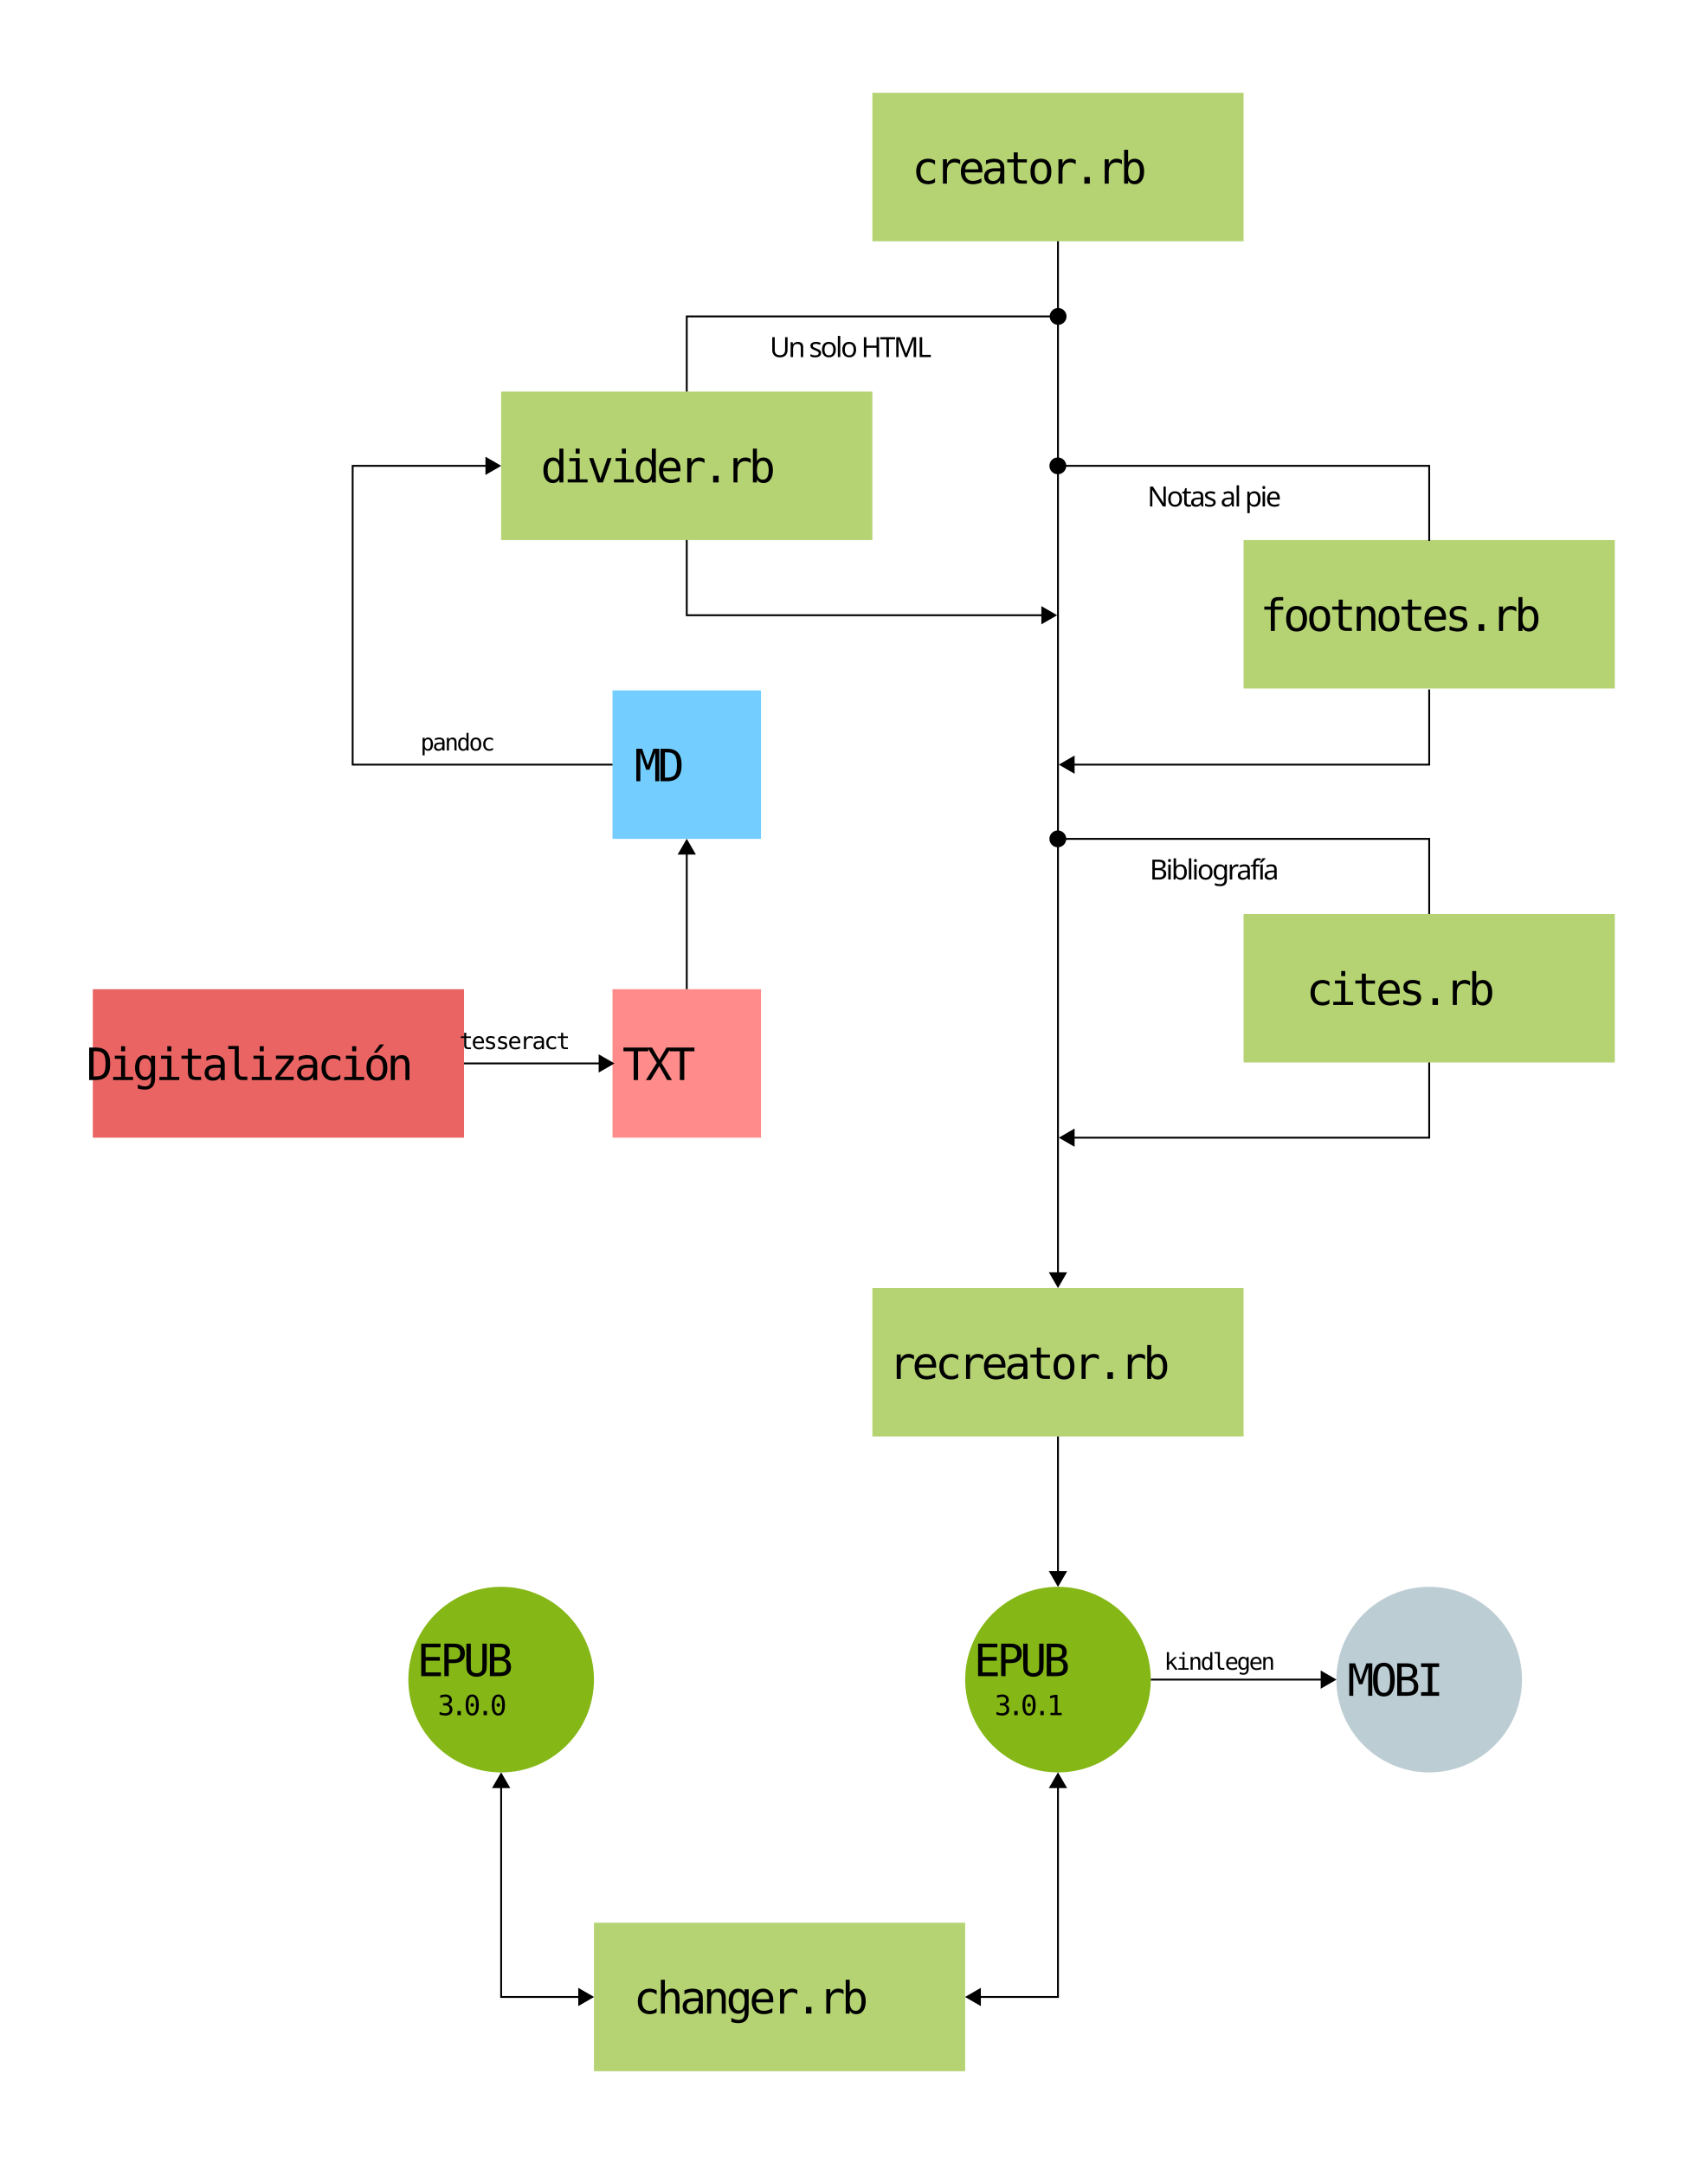
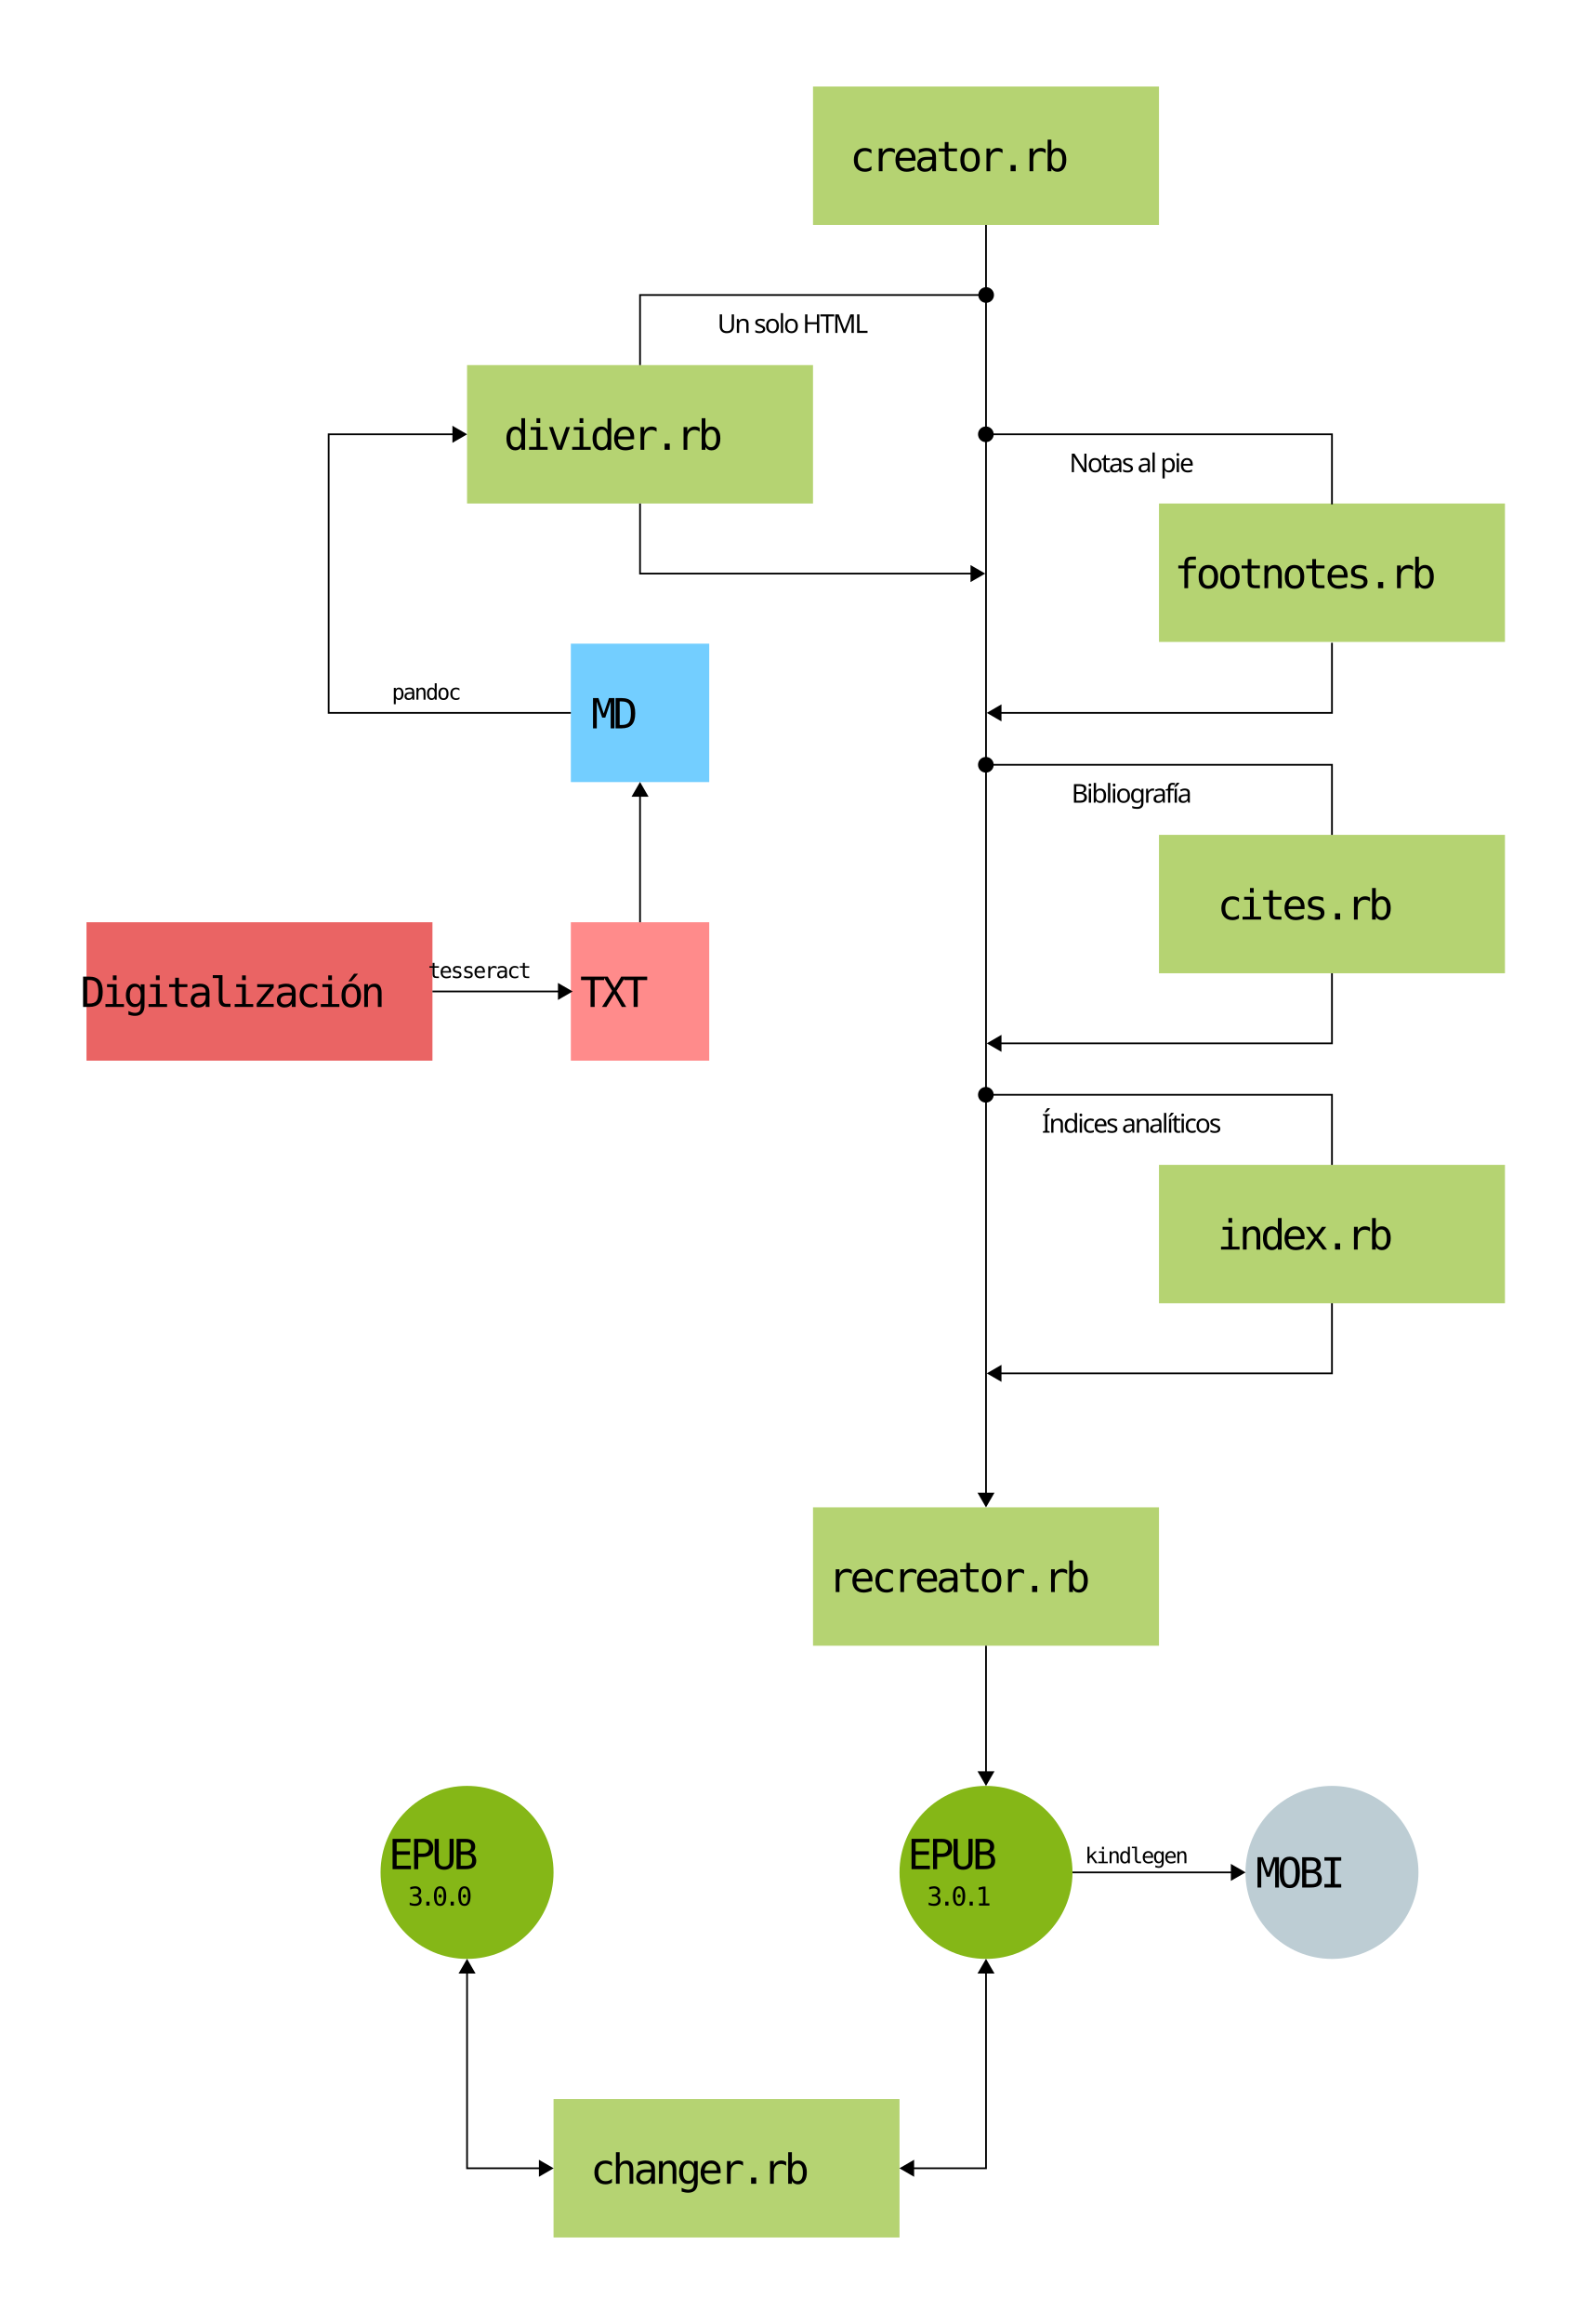
- <svg xmlns="http://www.w3.org/2000/svg" width="920" height="1166" viewBox="0 0 920 1166" id="svg2" version="1.1">
+ <svg xmlns="http://www.w3.org/2000/svg" width="920" height="1343.143" viewBox="0 0 920 1343.143" id="svg2" version="1.1">
  <defs id="defs4">
    <marker orient="auto" refY="0" refX="0" id="marker6843" style="overflow:visible">
      <path id="path6845" d="m -2.5,-1 c 0,2.76 -2.24,5 -5,5 -2.76,0 -5,-2.24 -5,-5 0,-2.76 2.24,-5 5,-5 2.76,0 5,2.24 5,5 z" style="fill:#000000;fill-opacity:1;fill-rule:evenodd;stroke:#000000;stroke-width:1pt;stroke-opacity:1" transform="matrix(0.8,0,0,0.8,5.92,0.8)" />
    </marker>
    <marker style="overflow:visible" id="marker6715" refX="0" refY="0" orient="auto">
      <path transform="matrix(0.8,0,0,0.8,5.92,0.8)" style="fill:#000000;fill-opacity:1;fill-rule:evenodd;stroke:#000000;stroke-width:1pt;stroke-opacity:1" d="m -2.5,-1 c 0,2.76 -2.24,5 -5,5 -2.76,0 -5,-2.24 -5,-5 0,-2.76 2.24,-5 5,-5 2.76,0 5,2.24 5,5 z" id="path6717" />
    </marker>
    <marker orient="auto" refY="0" refX="0" id="TriangleOutL" style="overflow:visible">
      <path id="path4360" d="m 5.77,0 -8.65,5 0,-10 8.65,5 z" style="fill:#000000;fill-opacity:1;fill-rule:evenodd;stroke:#000000;stroke-width:1pt;stroke-opacity:1" transform="scale(0.8,0.8)" />
    </marker>
    <marker orient="auto" refY="0" refX="0" id="marker6379" style="overflow:visible">
      <path id="path6381" d="m 5.77,0 -8.65,5 0,-10 8.65,5 z" style="fill:#000000;fill-opacity:1;fill-rule:evenodd;stroke:#000000;stroke-width:1pt;stroke-opacity:1" transform="scale(-0.8,-0.8)" />
    </marker>
    <marker style="overflow:visible" id="marker6249" refX="0" refY="0" orient="auto">
      <path transform="matrix(0.8,0,0,0.8,5.92,0.8)" style="fill:#000000;fill-opacity:1;fill-rule:evenodd;stroke:#000000;stroke-width:1pt;stroke-opacity:1" d="m -2.5,-1 c 0,2.76 -2.24,5 -5,5 -2.76,0 -5,-2.24 -5,-5 0,-2.76 2.24,-5 5,-5 2.76,0 5,2.24 5,5 z" id="path6251" />
    </marker>
    <marker orient="auto" refY="0" refX="0" id="DotL" style="overflow:visible">
      <path id="path4279" d="m -2.5,-1 c 0,2.76 -2.24,5 -5,5 -2.76,0 -5,-2.24 -5,-5 0,-2.76 2.24,-5 5,-5 2.76,0 5,2.24 5,5 z" style="fill:#000000;fill-opacity:1;fill-rule:evenodd;stroke:#000000;stroke-width:1pt;stroke-opacity:1" transform="matrix(0.8,0,0,0.8,5.92,0.8)" />
    </marker>
    <marker orient="auto" refY="0" refX="0" id="marker5681" style="overflow:visible">
      <path id="path5683" d="m 5.77,0 -8.65,5 0,-10 8.65,5 z" style="fill:#000000;fill-opacity:1;fill-rule:evenodd;stroke:#000000;stroke-width:1pt;stroke-opacity:1" transform="scale(0.8,0.8)" />
    </marker>
    <marker orient="auto" refY="0" refX="0" id="marker5573" style="overflow:visible">
      <path id="path5575" d="m 5.77,0 -8.65,5 0,-10 8.65,5 z" style="fill:#000000;fill-opacity:1;fill-rule:evenodd;stroke:#000000;stroke-width:1pt;stroke-opacity:1" transform="scale(-0.8,-0.8)" />
    </marker>
    <marker orient="auto" refY="0" refX="0" id="marker5341" style="overflow:visible">
      <path id="path5343" d="m 5.77,0 -8.65,5 0,-10 8.65,5 z" style="fill:#000000;fill-opacity:1;fill-rule:evenodd;stroke:#000000;stroke-width:1pt;stroke-opacity:1" transform="scale(0.8,0.8)" />
    </marker>
    <marker orient="auto" refY="0" refX="0" id="TriangleInL" style="overflow:visible">
      <path id="path4351" d="m 5.77,0 -8.65,5 0,-10 8.65,5 z" style="fill:#000000;fill-opacity:1;fill-rule:evenodd;stroke:#000000;stroke-width:1pt;stroke-opacity:1" transform="scale(-0.8,-0.8)" />
    </marker>
    <marker orient="auto" refY="0" refX="0" id="marker5030" style="overflow:visible">
      <path id="path5032" d="m 5.77,0 -8.65,5 0,-10 8.65,5 z" style="fill:#000000;fill-opacity:1;fill-rule:evenodd;stroke:#000000;stroke-width:1pt;stroke-opacity:1" transform="scale(0.8,0.8)" />
    </marker>
    <marker orient="auto" refY="0" refX="0" id="marker4928" style="overflow:visible">
      <path id="path4930" d="m 5.77,0 -8.65,5 0,-10 8.65,5 z" style="fill:#000000;fill-opacity:1;fill-rule:evenodd;stroke:#000000;stroke-width:1pt;stroke-opacity:1" transform="scale(0.8,0.8)" />
    </marker>
    <marker style="overflow:visible" id="marker4874" refX="0" refY="0" orient="auto">
      <path transform="scale(0.8,0.8)" style="fill:#000000;fill-opacity:1;fill-rule:evenodd;stroke:#000000;stroke-width:1pt;stroke-opacity:1" d="m 5.77,0 -8.65,5 0,-10 8.65,5 z" id="path4876" />
    </marker>
    <marker orient="auto" refY="0" refX="0" id="marker4742" style="overflow:visible">
      <path id="path4744" d="m 5.77,0 -8.65,5 0,-10 8.65,5 z" style="fill:#000000;fill-opacity:1;fill-rule:evenodd;stroke:#000000;stroke-width:1pt;stroke-opacity:1" transform="scale(0.8,0.8)" />
    </marker>
    <marker style="overflow:visible" id="marker4670" refX="0" refY="0" orient="auto">
      <path transform="scale(0.8,0.8)" style="fill:#000000;fill-opacity:1;fill-rule:evenodd;stroke:#000000;stroke-width:1pt;stroke-opacity:1" d="m 5.77,0 -8.65,5 0,-10 8.65,5 z" id="path4672" />
    </marker>
  </defs>
-   <g id="layer1" transform="translate(0,113.6378)">
-     <g id="g4142" transform="matrix(0.8,0,0,0.8,373.4286,-356.3847)">
+   <g id="layer1" transform="translate(0,290.7808)">
+     <g id="g4142" transform="matrix(0.8,0,0,0.8,373.4286,-533.5277)">
      <path style="opacity:1;fill:#85b717;fill-opacity:0.608;stroke:none;stroke-width:5;stroke-linejoin:bevel;stroke-miterlimit:4;stroke-dasharray:none" d="m 120.714,365.934 250,0 0,100 -250,0 z" id="rect4136" />
      <text id="text4138" y="427.118" x="245.165" style="font-style:normal;font-weight:normal;font-size:22.5px;line-height:125%;font-family:sans-serif;letter-spacing:-1px;word-spacing:0px;fill:#000000;fill-opacity:1;stroke:none;stroke-width:1px;stroke-linecap:butt;stroke-linejoin:miter;stroke-opacity:1" xml:space="preserve">
        <tspan style="font-style:normal;font-variant:normal;font-weight:normal;font-stretch:normal;font-size:30px;font-family:monospace;-inkscape-font-specification:monospace;text-align:center;letter-spacing:-2.5px;word-spacing:0px;text-anchor:middle" y="427.118" x="243.915" id="tspan4140">creator.rb</tspan>
      </text>
    </g>
-     <g id="g4147" transform="matrix(0.8,0,0,0.8,373.4286,287.6153)">
+     <g id="g4147" transform="matrix(0.8,0,0,0.8,373.4286,287.6151)">
      <path style="opacity:1;fill:#85b717;fill-opacity:0.608;stroke:none;stroke-width:5;stroke-linejoin:bevel;stroke-miterlimit:4;stroke-dasharray:none" d="m 120.714,365.934 250,0 0,100 -250,0 z" id="rect4149" />
      <text xml:space="preserve" style="font-style:normal;font-weight:normal;font-size:22.5px;line-height:125%;font-family:sans-serif;letter-spacing:-1px;word-spacing:0px;fill:#000000;fill-opacity:1;stroke:none;stroke-width:1px;stroke-linecap:butt;stroke-linejoin:miter;stroke-opacity:1" x="245.165" y="427.118" id="text4151">
        <tspan id="tspan4153" x="243.915" y="427.118" style="font-style:normal;font-variant:normal;font-weight:normal;font-stretch:normal;font-size:30px;font-family:monospace;-inkscape-font-specification:monospace;text-align:center;letter-spacing:-2.5px;word-spacing:0px;text-anchor:middle">recreator.rb</tspan>
      </text>
    </g>
-     <g transform="matrix(0.8,0,0,0.8,223.4286,629.6153)" id="g4155">
+     <g transform="matrix(0.8,0,0,0.8,223.4286,629.6151)" id="g4155">
      <path style="opacity:1;fill:#85b717;fill-opacity:0.608;stroke:none;stroke-width:5;stroke-linejoin:bevel;stroke-miterlimit:4;stroke-dasharray:none" d="m 120.714,365.934 250,0 0,100 -250,0 z" id="rect4157" />
      <text id="text4159" y="427.118" x="245.165" style="font-style:normal;font-weight:normal;font-size:22.5px;line-height:125%;font-family:sans-serif;letter-spacing:-1px;word-spacing:0px;fill:#000000;fill-opacity:1;stroke:none;stroke-width:1px;stroke-linecap:butt;stroke-linejoin:miter;stroke-opacity:1" xml:space="preserve">
        <tspan style="font-style:normal;font-variant:normal;font-weight:normal;font-stretch:normal;font-size:30px;font-family:monospace;-inkscape-font-specification:monospace;text-align:center;letter-spacing:-2.5px;word-spacing:0px;text-anchor:middle" y="427.118" x="243.915" id="tspan4161">changer.rb</tspan>
      </text>
    </g>
-     <g transform="matrix(0.8,0,0,0.8,573.4286,-115.3847)" id="g4163">
+     <g transform="matrix(0.8,0,0,0.8,573.4286,-292.5277)" id="g4163">
      <path style="opacity:1;fill:#85b717;fill-opacity:0.608;stroke:none;stroke-width:5;stroke-linejoin:bevel;stroke-miterlimit:4;stroke-dasharray:none" d="m 120.714,365.934 250,0 0,100 -250,0 z" id="rect4165" />
      <text id="text4167" y="427.118" x="245.165" style="font-style:normal;font-weight:normal;font-size:22.5px;line-height:125%;font-family:sans-serif;letter-spacing:-1px;word-spacing:0px;fill:#000000;fill-opacity:1;stroke:none;stroke-width:1px;stroke-linecap:butt;stroke-linejoin:miter;stroke-opacity:1" xml:space="preserve">
        <tspan style="font-style:normal;font-variant:normal;font-weight:normal;font-stretch:normal;font-size:30px;font-family:monospace;-inkscape-font-specification:monospace;text-align:center;letter-spacing:-2.5px;word-spacing:0px;text-anchor:middle" y="427.118" x="243.915" id="tspan4169">footnotes.rb</tspan>
      </text>
    </g>
-     <g id="g4171" transform="matrix(0.8,0,0,0.8,573.4286,86.1153)">
-       <path style="opacity:1;fill:#85b717;fill-opacity:0.608;stroke:none;stroke-width:5;stroke-linejoin:bevel;stroke-miterlimit:4;stroke-dasharray:none" d="m 120.714,365.934 250,0 0,100 -250,0 z" id="rect4173" />
-       <text xml:space="preserve" style="font-style:normal;font-weight:normal;font-size:22.5px;line-height:125%;font-family:sans-serif;letter-spacing:-1px;word-spacing:0px;fill:#000000;fill-opacity:1;stroke:none;stroke-width:1px;stroke-linecap:butt;stroke-linejoin:miter;stroke-opacity:1" x="245.165" y="427.118" id="text4175">
-         <tspan id="tspan4177" x="243.915" y="427.118" style="font-style:normal;font-variant:normal;font-weight:normal;font-stretch:normal;font-size:30px;font-family:monospace;-inkscape-font-specification:monospace;text-align:center;letter-spacing:-2.5px;word-spacing:0px;text-anchor:middle">cites.rb</tspan>
-       </text>
-     </g>
-     <g id="g4179" transform="matrix(0.8,0,0,0.8,173.4286,-195.3847)">
+     <g id="g4179" transform="matrix(0.8,0,0,0.8,173.4286,-372.5277)">
      <path style="opacity:1;fill:#85b717;fill-opacity:0.608;stroke:none;stroke-width:5;stroke-linejoin:bevel;stroke-miterlimit:4;stroke-dasharray:none" d="m 120.714,365.934 250,0 0,100 -250,0 z" id="rect4181" />
      <text xml:space="preserve" style="font-style:normal;font-weight:normal;font-size:22.5px;line-height:125%;font-family:sans-serif;letter-spacing:-1px;word-spacing:0px;fill:#000000;fill-opacity:1;stroke:none;stroke-width:1px;stroke-linecap:butt;stroke-linejoin:miter;stroke-opacity:1" x="245.165" y="427.118" id="text4183">
        <tspan id="tspan4185" x="243.915" y="427.118" style="font-style:normal;font-variant:normal;font-weight:normal;font-stretch:normal;font-size:30px;font-family:monospace;-inkscape-font-specification:monospace;text-align:center;letter-spacing:-2.5px;word-spacing:0px;text-anchor:middle">divider.rb</tspan>
      </text>
    </g>
-     <path style="fill:none;fill-rule:evenodd;stroke:#000000;stroke-width:1px;stroke-linecap:butt;stroke-linejoin:miter;stroke-opacity:1;marker-end:url(#TriangleOutL)" d="m 570,16.362 0,558.385" id="path4206" />
-     <g id="g4608" transform="translate(187.5,-132)">
+     <path style="fill:none;fill-rule:evenodd;stroke:#000000;stroke-width:1px;stroke-linecap:butt;stroke-linejoin:miter;stroke-opacity:1;marker-end:url(#TriangleOutL)" d="m 570,-160.781 0,735.52" id="path4206" />
+     <g id="g4608" transform="translate(187.5,-132.0002)">
      <path id="path4560" d="m 432.5,923.362 a 50,50 0 0 1 -50,50 50,50 0 0 1 -50,-50 50,50 0 0 1 50,-50 50,50 0 0 1 50,50 z" style="opacity:1;fill:#85b717;fill-opacity:1;stroke:none;stroke-width:5;stroke-linecap:butt;stroke-linejoin:bevel;stroke-miterlimit:4;stroke-dasharray:none" />
      <text xml:space="preserve" style="font-style:normal;font-weight:normal;font-size:18px;line-height:125%;font-family:sans-serif;letter-spacing:-0.8px;word-spacing:0px;fill:#000000;fill-opacity:1;stroke:none;stroke-width:1px;stroke-linecap:butt;stroke-linejoin:miter;stroke-opacity:1" x="381.902" y="921.489" id="text4567">
        <tspan id="tspan4569" x="380.902" y="921.489" style="font-style:normal;font-variant:normal;font-weight:normal;font-stretch:normal;font-size:24px;font-family:monospace;-inkscape-font-specification:monospace;text-align:center;letter-spacing:-2px;word-spacing:0px;text-anchor:middle">EPUB</tspan>
        <tspan id="tspan4574" x="380.902" y="942.519" style="font-style:normal;font-variant:normal;font-weight:normal;font-stretch:normal;font-size:15px;font-family:monospace;-inkscape-font-specification:monospace;text-align:center;letter-spacing:-2px;word-spacing:0px;text-anchor:middle">3.0.1</tspan>
      </text>
    </g>
-     <g id="g4602" transform="translate(173.2143,-249.1429)">
+     <g id="g4602" transform="translate(173.2143,-249.1431)">
      <path style="opacity:1;fill:#85b717;fill-opacity:1;stroke:none;stroke-width:5;stroke-linecap:butt;stroke-linejoin:bevel;stroke-miterlimit:4;stroke-dasharray:none" d="m 146.786,1040.505 a 50,50 0 0 1 -50,50 50,50 0 0 1 -50,-50 50,50 0 0 1 50,-50 50,50 0 0 1 50,50 z" id="path4576" />
      <text id="text4578" y="1038.632" x="96.188" style="font-style:normal;font-weight:normal;font-size:18px;line-height:125%;font-family:sans-serif;letter-spacing:-0.8px;word-spacing:0px;fill:#000000;fill-opacity:1;stroke:none;stroke-width:1px;stroke-linecap:butt;stroke-linejoin:miter;stroke-opacity:1" xml:space="preserve">
        <tspan style="font-style:normal;font-variant:normal;font-weight:normal;font-stretch:normal;font-size:24px;font-family:monospace;-inkscape-font-specification:monospace;text-align:center;letter-spacing:-2px;word-spacing:0px;text-anchor:middle" y="1038.632" x="95.188" id="tspan4580">EPUB</tspan>
        <tspan id="tspan4592" style="font-style:normal;font-variant:normal;font-weight:normal;font-stretch:normal;font-size:15px;font-family:monospace;-inkscape-font-specification:monospace;text-align:center;letter-spacing:-2px;word-spacing:0px;text-anchor:middle" y="1059.662" x="95.188">3.0.0</tspan>
      </text>
    </g>
-     <g transform="translate(387.5,-132)" id="g4614">
+     <g transform="translate(387.5,-132.0002)" id="g4614">
      <path style="opacity:1;fill:#bdcdd4;fill-opacity:1;stroke:none;stroke-width:5;stroke-linecap:butt;stroke-linejoin:bevel;stroke-miterlimit:4;stroke-dasharray:none" d="m 432.5,923.362 c 0,27.614 -22.386,50 -50,50 -27.614,0 -50,-22.386 -50,-50 0,-27.614 22.386,-50 50,-50 27.614,0 50,22.386 50,50 z" id="path4616" />
      <text id="text4618" y="932.099" x="383.18" style="font-style:normal;font-weight:normal;font-size:18px;line-height:125%;font-family:sans-serif;letter-spacing:-0.8px;word-spacing:0px;fill:#000000;fill-opacity:1;stroke:none;stroke-width:1px;stroke-linecap:butt;stroke-linejoin:miter;stroke-opacity:1" xml:space="preserve">
        <tspan style="font-style:normal;font-variant:normal;font-weight:normal;font-stretch:normal;font-size:24px;font-family:monospace;-inkscape-font-specification:monospace;text-align:center;letter-spacing:-2px;word-spacing:0px;text-anchor:middle" y="932.099" x="382.18" id="tspan4620">MOBI</tspan>
        <tspan style="font-style:normal;font-variant:normal;font-weight:normal;font-stretch:normal;font-size:15px;font-family:monospace;-inkscape-font-specification:monospace;text-align:center;letter-spacing:-2px;word-spacing:0px;text-anchor:middle" y="962.099" x="383.18" id="tspan4622" />
      </text>
    </g>
-     <g id="g4626" transform="matrix(0.8,0,0,0.8,174.1024,-34.3847)">
+     <g id="g4626" transform="matrix(0.8,0,0,0.8,174.1024,-211.5277)">
      <path id="path4628" d="m 194.872,365.934 100,0 0,100 -100,0 z" style="opacity:1;fill:#19aeff;fill-opacity:0.608;stroke:none;stroke-width:5;stroke-linejoin:bevel;stroke-miterlimit:4;stroke-dasharray:none" />
      <text xml:space="preserve" style="font-style:normal;font-weight:normal;font-size:22.5px;line-height:125%;font-family:sans-serif;letter-spacing:-1px;word-spacing:0px;fill:#000000;fill-opacity:1;stroke:none;stroke-width:1px;stroke-linecap:butt;stroke-linejoin:miter;stroke-opacity:1" x="245.165" y="427.118" id="text4630">
        <tspan id="tspan4632" x="243.915" y="427.118" style="font-style:normal;font-variant:normal;font-weight:normal;font-stretch:normal;font-size:30px;font-family:monospace;-inkscape-font-specification:monospace;text-align:center;letter-spacing:-2.5px;word-spacing:0px;text-anchor:middle">MD</tspan>
      </text>
    </g>
-     <g transform="matrix(0.8,0,0,0.8,173.8622,126.6153)" id="g4634">
+     <g transform="matrix(0.8,0,0,0.8,173.8622,-50.52774)" id="g4634">
      <path id="path4636" d="m 195.172,365.934 100,0 0,100 -100,0 z" style="opacity:1;fill:#ff4141;fill-opacity:0.608;stroke:none;stroke-width:5;stroke-linejoin:bevel;stroke-miterlimit:4;stroke-dasharray:none" />
      <text id="text4638" y="427.118" x="245.165" style="font-style:normal;font-weight:normal;font-size:22.5px;line-height:125%;font-family:sans-serif;letter-spacing:-1px;word-spacing:0px;fill:#000000;fill-opacity:1;stroke:none;stroke-width:1px;stroke-linecap:butt;stroke-linejoin:miter;stroke-opacity:1" xml:space="preserve">
        <tspan style="font-style:normal;font-variant:normal;font-weight:normal;font-stretch:normal;font-size:30px;font-family:monospace;-inkscape-font-specification:monospace;text-align:center;letter-spacing:-2.5px;word-spacing:0px;text-anchor:middle" y="427.118" x="243.915" id="tspan4640">TXT</tspan>
      </text>
    </g>
-     <g transform="matrix(0.8,0,0,0.8,-46.57142,126.6153)" id="g4648">
+     <g transform="matrix(0.8,0,0,0.8,-46.57142,-50.52774)" id="g4648">
      <path id="path4650" d="m 120.714,365.934 250,0 0,100 -250,0 z" style="opacity:1;fill:#dc0000;fill-opacity:0.608;stroke:none;stroke-width:5;stroke-linejoin:bevel;stroke-miterlimit:4;stroke-dasharray:none" />
      <text id="text4652" y="427.118" x="245.165" style="font-style:normal;font-weight:normal;font-size:22.5px;line-height:125%;font-family:sans-serif;letter-spacing:-1px;word-spacing:0px;fill:#000000;fill-opacity:1;stroke:none;stroke-width:1px;stroke-linecap:butt;stroke-linejoin:miter;stroke-opacity:1" xml:space="preserve">
        <tspan style="font-style:normal;font-variant:normal;font-weight:normal;font-stretch:normal;font-size:30px;font-family:monospace;-inkscape-font-specification:monospace;text-align:center;letter-spacing:-2.5px;word-spacing:0px;text-anchor:middle" y="427.118" x="243.915" id="tspan4654">Digitalización</tspan>
      </text>
    </g>
    <path id="path4668" d="m 570,660.362 -4.6e-4,75.385" style="fill:none;fill-rule:evenodd;stroke:#000000;stroke-width:1px;stroke-linecap:butt;stroke-linejoin:miter;stroke-opacity:1;marker-end:url(#marker4670)" />
-     <path style="fill:none;fill-rule:evenodd;stroke:#000000;stroke-width:1px;stroke-linecap:butt;stroke-linejoin:miter;stroke-opacity:1;marker-end:url(#marker4742)" d="m 370.001,419.362 -4.5e-4,-75.385" id="path4740" />
-     <path id="path4872" d="m 250,459.363 75.385,-4.5e-4" style="fill:none;fill-rule:evenodd;stroke:#000000;stroke-width:1px;stroke-linecap:butt;stroke-linejoin:miter;stroke-opacity:1;marker-end:url(#marker4874)" />
-     <path style="fill:none;fill-rule:evenodd;stroke:#000000;stroke-width:1px;stroke-linecap:butt;stroke-linejoin:miter;stroke-opacity:1;marker-end:url(#marker5030)" d="m 620,791.363 94.385,-4.5e-4" id="path5028" />
-     <g id="g5661" transform="translate(187.5,-142)">
+     <path style="fill:none;fill-rule:evenodd;stroke:#000000;stroke-width:1px;stroke-linecap:butt;stroke-linejoin:miter;stroke-opacity:1;marker-end:url(#marker4742)" d="m 370.001,242.219 -4.5e-4,-75.385" id="path4740" />
+     <path id="path4872" d="m 250,282.22 75.385,-4.5e-4" style="fill:none;fill-rule:evenodd;stroke:#000000;stroke-width:1px;stroke-linecap:butt;stroke-linejoin:miter;stroke-opacity:1;marker-end:url(#marker4874)" />
+     <path style="fill:none;fill-rule:evenodd;stroke:#000000;stroke-width:1px;stroke-linecap:butt;stroke-linejoin:miter;stroke-opacity:1;marker-end:url(#marker5030)" d="m 620,791.362 94.385,-4.5e-4" id="path5028" />
+     <g id="g5661" transform="translate(187.5,-142.0002)">
      <path style="color:#000000;font-style:normal;font-variant:normal;font-weight:normal;font-stretch:normal;font-size:medium;line-height:normal;font-family:sans-serif;text-indent:0;text-align:start;text-decoration:none;text-decoration-line:none;text-decoration-style:solid;text-decoration-color:#000000;letter-spacing:normal;word-spacing:normal;text-transform:none;direction:ltr;block-progression:tb;writing-mode:lr-tb;baseline-shift:baseline;text-anchor:start;white-space:normal;clip-rule:nonzero;display:inline;overflow:visible;visibility:visible;opacity:1;isolation:auto;mix-blend-mode:normal;color-interpolation:sRGB;color-interpolation-filters:linearRGB;solid-color:#000000;solid-opacity:1;fill:#000000;fill-opacity:1;fill-rule:evenodd;stroke:none;stroke-width:1px;stroke-linecap:butt;stroke-linejoin:miter;stroke-miterlimit:4;stroke-dasharray:none;stroke-dashoffset:0;stroke-opacity:1;color-rendering:auto;image-rendering:auto;shape-rendering:auto;text-rendering:auto;enable-background:accumulate" d="m 82,988.362 0,116.499 45.5,0 0,-1 -44.5,0 0,-115.499 z" id="path5339" />
      <path style="fill:#000000;fill-opacity:1;fill-rule:evenodd;stroke:#000000;stroke-width:0.8pt;stroke-opacity:1" d="m 82.5,984.361 4,6.92 -8,-2e-5 4,-6.92 z" id="path5667" />
      <path style="fill:#000000;fill-opacity:1;fill-rule:evenodd;stroke:#000000;stroke-width:0.8pt;stroke-opacity:1" d="m 131.501,1104.362 -6.92,4 0,-8 6.92,4 z" id="path5669" />
    </g>
-     <g id="g5671" transform="matrix(-1,0,0,1,652.5,-142)">
+     <g id="g5671" transform="matrix(-1,0,0,1,652.5,-142.0002)">
      <path id="path5673" d="m 82,988.362 0,116.499 45.5,0 0,-1 -44.5,0 0,-115.499 z" style="color:#000000;font-style:normal;font-variant:normal;font-weight:normal;font-stretch:normal;font-size:medium;line-height:normal;font-family:sans-serif;text-indent:0;text-align:start;text-decoration:none;text-decoration-line:none;text-decoration-style:solid;text-decoration-color:#000000;letter-spacing:normal;word-spacing:normal;text-transform:none;direction:ltr;block-progression:tb;writing-mode:lr-tb;baseline-shift:baseline;text-anchor:start;white-space:normal;clip-rule:nonzero;display:inline;overflow:visible;visibility:visible;opacity:1;isolation:auto;mix-blend-mode:normal;color-interpolation:sRGB;color-interpolation-filters:linearRGB;solid-color:#000000;solid-opacity:1;fill:#000000;fill-opacity:1;fill-rule:evenodd;stroke:none;stroke-width:1px;stroke-linecap:butt;stroke-linejoin:miter;stroke-miterlimit:4;stroke-dasharray:none;stroke-dashoffset:0;stroke-opacity:1;color-rendering:auto;image-rendering:auto;shape-rendering:auto;text-rendering:auto;enable-background:accumulate" />
      <path id="path5675" d="m 82.5,984.361 4,6.92 -8,-2e-5 4,-6.92 z" style="fill:#000000;fill-opacity:1;fill-rule:evenodd;stroke:#000000;stroke-width:0.8pt;stroke-opacity:1" />
      <path id="path5677" d="m 131.501,1104.362 -6.92,4 0,-8 6.92,4 z" style="fill:#000000;fill-opacity:1;fill-rule:evenodd;stroke:#000000;stroke-width:0.8pt;stroke-opacity:1" />
    </g>
-     <g id="g5877" transform="translate(187.5,-142)">
+     <g id="g5877" transform="translate(187.5,-319.1431)">
      <path style="color:#000000;font-style:normal;font-variant:normal;font-weight:normal;font-stretch:normal;font-size:medium;line-height:normal;font-family:sans-serif;text-indent:0;text-align:start;text-decoration:none;text-decoration-line:none;text-decoration-style:solid;text-decoration-color:#000000;letter-spacing:normal;word-spacing:normal;text-transform:none;direction:ltr;block-progression:tb;writing-mode:lr-tb;baseline-shift:baseline;text-anchor:start;white-space:normal;clip-rule:nonzero;display:inline;overflow:visible;visibility:visible;opacity:1;isolation:auto;mix-blend-mode:normal;color-interpolation:sRGB;color-interpolation-filters:linearRGB;solid-color:#000000;solid-opacity:1;fill:#000000;fill-opacity:1;fill-rule:evenodd;stroke:none;stroke-width:1px;stroke-linecap:butt;stroke-linejoin:miter;stroke-miterlimit:4;stroke-dasharray:none;stroke-dashoffset:0;stroke-opacity:1;color-rendering:auto;image-rendering:auto;shape-rendering:auto;text-rendering:auto;enable-background:accumulate" d="m 2,278.861 0,162 140.5,0 0,-1 -139.5,0 0,-160 74.5,0 0,-1 z" id="path5679" />
      <path style="fill:#000000;fill-opacity:1;fill-rule:evenodd;stroke:#000000;stroke-width:0.8pt;stroke-opacity:1" d="m 81.501,279.362 -6.92,4 0,-8 6.92,4 z" id="path5883" />
    </g>
-     <g id="g6699" transform="translate(187.5,-142)">
+     <g id="g6699" transform="translate(187.5,-319.1431)">
      <path id="path5885" d="m 382.5,198.862 -200,0 0,40.5" style="fill:none;fill-rule:evenodd;stroke:#000000;stroke-width:1px;stroke-linecap:butt;stroke-linejoin:miter;stroke-opacity:1;marker-start:url(#DotL)" />
      <g id="g6479">
        <path id="path6247" d="m 182,319.361 0,41 195.5,0 0,-1 -194.5,0 0,-40 z" style="color:#000000;font-style:normal;font-variant:normal;font-weight:normal;font-stretch:normal;font-size:medium;line-height:normal;font-family:sans-serif;text-indent:0;text-align:start;text-decoration:none;text-decoration-line:none;text-decoration-style:solid;text-decoration-color:#000000;letter-spacing:normal;word-spacing:normal;text-transform:none;direction:ltr;block-progression:tb;writing-mode:lr-tb;baseline-shift:baseline;text-anchor:start;white-space:normal;clip-rule:nonzero;display:inline;overflow:visible;visibility:visible;opacity:1;isolation:auto;mix-blend-mode:normal;color-interpolation:sRGB;color-interpolation-filters:linearRGB;solid-color:#000000;solid-opacity:1;fill:#000000;fill-opacity:1;fill-rule:evenodd;stroke:none;stroke-width:1px;stroke-linecap:butt;stroke-linejoin:miter;stroke-miterlimit:4;stroke-dasharray:none;stroke-dashoffset:0;stroke-opacity:1;color-rendering:auto;image-rendering:auto;shape-rendering:auto;text-rendering:auto;enable-background:accumulate" />
        <path id="path6485" d="m 381.001,359.862 -6.92,4 0,-8 6.92,4 z" style="fill:#000000;fill-opacity:1;fill-rule:evenodd;stroke:#000000;stroke-width:0.8pt;stroke-opacity:1" />
      </g>
    </g>
-     <g id="g6705" transform="matrix(-1,0,0,1,952.5,-61.49955)">
+     <g id="g6705" transform="matrix(-1,0,0,1,952.5,-238.6426)">
      <path style="fill:none;fill-rule:evenodd;stroke:#000000;stroke-width:1px;stroke-linecap:butt;stroke-linejoin:miter;stroke-opacity:1;marker-start:url(#marker6843)" d="m 382.5,198.862 -200,0 0,40.5" id="path6707" />
      <g id="g6709">
        <path style="color:#000000;font-style:normal;font-variant:normal;font-weight:normal;font-stretch:normal;font-size:medium;line-height:normal;font-family:sans-serif;text-indent:0;text-align:start;text-decoration:none;text-decoration-line:none;text-decoration-style:solid;text-decoration-color:#000000;letter-spacing:normal;word-spacing:normal;text-transform:none;direction:ltr;block-progression:tb;writing-mode:lr-tb;baseline-shift:baseline;text-anchor:start;white-space:normal;clip-rule:nonzero;display:inline;overflow:visible;visibility:visible;opacity:1;isolation:auto;mix-blend-mode:normal;color-interpolation:sRGB;color-interpolation-filters:linearRGB;solid-color:#000000;solid-opacity:1;fill:#000000;fill-opacity:1;fill-rule:evenodd;stroke:none;stroke-width:1px;stroke-linecap:butt;stroke-linejoin:miter;stroke-miterlimit:4;stroke-dasharray:none;stroke-dashoffset:0;stroke-opacity:1;color-rendering:auto;image-rendering:auto;shape-rendering:auto;text-rendering:auto;enable-background:accumulate" d="m 182,319.361 0,41 195.5,0 0,-1 -194.5,0 0,-40 z" id="path6711" />
        <path style="fill:#000000;fill-opacity:1;fill-rule:evenodd;stroke:#000000;stroke-width:0.8pt;stroke-opacity:1" d="m 381.001,359.862 -6.92,4 0,-8 6.92,4 z" id="path6713" />
      </g>
    </g>
-     <g transform="matrix(-1,0,0,1,952.5,139.5005)" id="g6815">
+     <text xml:space="preserve" style="font-style:normal;font-weight:normal;font-size:22.5px;line-height:125%;font-family:sans-serif;letter-spacing:-1px;word-spacing:0px;fill:#000000;fill-opacity:1;stroke:none;stroke-width:1px;stroke-linecap:butt;stroke-linejoin:miter;stroke-opacity:1" x="471.425" y="-98.384" id="text7042">
+       <tspan id="tspan7044" x="470.925" y="-98.384" style="font-size:15px;text-align:center;text-anchor:middle">Un solo HTML</tspan>
+     </text>
+     <text id="text7137" y="-17.884" x="667.345" style="font-style:normal;font-weight:normal;font-size:22.5px;line-height:125%;font-family:sans-serif;letter-spacing:-1px;word-spacing:0px;fill:#000000;fill-opacity:1;stroke:none;stroke-width:1px;stroke-linecap:butt;stroke-linejoin:miter;stroke-opacity:1" xml:space="preserve">
+       <tspan style="font-size:15px;text-align:center;text-anchor:middle" y="-17.884" x="666.845" id="tspan7139">Notas al pie</tspan>
+     </text>
+     <g id="g4171" transform="matrix(0.8,0,0,0.8,573.4286,-101.0277)">
+       <path style="opacity:1;fill:#85b717;fill-opacity:0.608;stroke:none;stroke-width:5;stroke-linejoin:bevel;stroke-miterlimit:4;stroke-dasharray:none" d="m 120.714,365.934 250,0 0,100 -250,0 z" id="rect4173" />
+       <text xml:space="preserve" style="font-style:normal;font-weight:normal;font-size:22.5px;line-height:125%;font-family:sans-serif;letter-spacing:-1px;word-spacing:0px;fill:#000000;fill-opacity:1;stroke:none;stroke-width:1px;stroke-linecap:butt;stroke-linejoin:miter;stroke-opacity:1" x="245.165" y="427.118" id="text4175">
+         <tspan id="tspan4177" x="243.915" y="427.118" style="font-style:normal;font-variant:normal;font-weight:normal;font-stretch:normal;font-size:30px;font-family:monospace;-inkscape-font-specification:monospace;text-align:center;letter-spacing:-2.5px;word-spacing:0px;text-anchor:middle">cites.rb</tspan>
+       </text>
+     </g>
+     <g transform="matrix(-1,0,0,1,952.5,-47.64259)" id="g6815">
      <path id="path6817" d="m 382.5,198.862 -200,0 0,40.5" style="fill:none;fill-rule:evenodd;stroke:#000000;stroke-width:1px;stroke-linecap:butt;stroke-linejoin:miter;stroke-opacity:1;marker-start:url(#marker6715)" />
      <g id="g6819">
        <path id="path6821" d="m 182,319.361 0,41 195.5,0 0,-1 -194.5,0 0,-40 z" style="color:#000000;font-style:normal;font-variant:normal;font-weight:normal;font-stretch:normal;font-size:medium;line-height:normal;font-family:sans-serif;text-indent:0;text-align:start;text-decoration:none;text-decoration-line:none;text-decoration-style:solid;text-decoration-color:#000000;letter-spacing:normal;word-spacing:normal;text-transform:none;direction:ltr;block-progression:tb;writing-mode:lr-tb;baseline-shift:baseline;text-anchor:start;white-space:normal;clip-rule:nonzero;display:inline;overflow:visible;visibility:visible;opacity:1;isolation:auto;mix-blend-mode:normal;color-interpolation:sRGB;color-interpolation-filters:linearRGB;solid-color:#000000;solid-opacity:1;fill:#000000;fill-opacity:1;fill-rule:evenodd;stroke:none;stroke-width:1px;stroke-linecap:butt;stroke-linejoin:miter;stroke-miterlimit:4;stroke-dasharray:none;stroke-dashoffset:0;stroke-opacity:1;color-rendering:auto;image-rendering:auto;shape-rendering:auto;text-rendering:auto;enable-background:accumulate" />
        <path id="path6823" d="m 381.001,359.862 -6.92,4 0,-8 6.92,4 z" style="fill:#000000;fill-opacity:1;fill-rule:evenodd;stroke:#000000;stroke-width:0.8pt;stroke-opacity:1" />
      </g>
    </g>
-     <text xml:space="preserve" style="font-style:normal;font-weight:normal;font-size:22.5px;line-height:125%;font-family:sans-serif;letter-spacing:-1px;word-spacing:0px;fill:#000000;fill-opacity:1;stroke:none;stroke-width:1px;stroke-linecap:butt;stroke-linejoin:miter;stroke-opacity:1" x="471.425" y="78.759" id="text7042">
-       <tspan id="tspan7044" x="470.925" y="78.759" style="font-size:15px;text-align:center;text-anchor:middle">Un solo HTML</tspan>
-     </text>
-     <text id="text7137" y="159.259" x="667.345" style="font-style:normal;font-weight:normal;font-size:22.5px;line-height:125%;font-family:sans-serif;letter-spacing:-1px;word-spacing:0px;fill:#000000;fill-opacity:1;stroke:none;stroke-width:1px;stroke-linecap:butt;stroke-linejoin:miter;stroke-opacity:1" xml:space="preserve">
-       <tspan style="font-size:15px;text-align:center;text-anchor:middle" y="159.259" x="666.845" id="tspan7139">Notas al pie</tspan>
-     </text>
-     <text xml:space="preserve" style="font-style:normal;font-weight:normal;font-size:22.5px;line-height:125%;font-family:sans-serif;letter-spacing:-1px;word-spacing:0px;fill:#000000;fill-opacity:1;stroke:none;stroke-width:1px;stroke-linecap:butt;stroke-linejoin:miter;stroke-opacity:1" x="667.345" y="360.259" id="text7141">
-       <tspan id="tspan7143" x="666.845" y="360.259" style="font-size:15px;text-align:center;text-anchor:middle">Bibliografía</tspan>
-     </text>
-     <text id="text7145" y="290.741" x="259.713" style="font-style:normal;font-weight:normal;font-size:22.5px;line-height:125%;font-family:sans-serif;letter-spacing:-1px;word-spacing:0px;fill:#000000;fill-opacity:1;stroke:none;stroke-width:1px;stroke-linecap:butt;stroke-linejoin:miter;stroke-opacity:1" xml:space="preserve">
-       <tspan style="font-style:normal;font-variant:normal;font-weight:normal;font-stretch:normal;font-size:12.5px;font-family:monospace;-inkscape-font-specification:monospace;text-align:center;text-anchor:middle" y="290.741" x="259.213" id="tspan7147">pandoc</tspan>
-     </text>
-     <text xml:space="preserve" style="font-style:normal;font-weight:normal;font-size:22.5px;line-height:125%;font-family:sans-serif;letter-spacing:-1px;word-spacing:0px;fill:#000000;fill-opacity:1;stroke:none;stroke-width:1px;stroke-linecap:butt;stroke-linejoin:miter;stroke-opacity:1" x="290.442" y="451.629" id="text7149">
-       <tspan id="tspan7151" x="289.942" y="451.629" style="font-style:normal;font-variant:normal;font-weight:normal;font-stretch:normal;font-size:12.5px;font-family:monospace;-inkscape-font-specification:monospace;text-align:center;text-anchor:middle">tesseract</tspan>
+     <text xml:space="preserve" style="font-style:normal;font-weight:normal;font-size:22.5px;line-height:125%;font-family:sans-serif;letter-spacing:-1px;word-spacing:0px;fill:#000000;fill-opacity:1;stroke:none;stroke-width:1px;stroke-linecap:butt;stroke-linejoin:miter;stroke-opacity:1" x="667.345" y="173.116" id="text7141">
+       <tspan id="tspan7143" x="666.845" y="173.116" style="font-size:15px;text-align:center;text-anchor:middle">Bibliografía</tspan>
+     </text>
+     <text id="text7145" y="113.598" x="259.713" style="font-style:normal;font-weight:normal;font-size:22.5px;line-height:125%;font-family:sans-serif;letter-spacing:-1px;word-spacing:0px;fill:#000000;fill-opacity:1;stroke:none;stroke-width:1px;stroke-linecap:butt;stroke-linejoin:miter;stroke-opacity:1" xml:space="preserve">
+       <tspan style="font-style:normal;font-variant:normal;font-weight:normal;font-stretch:normal;font-size:12.5px;font-family:monospace;-inkscape-font-specification:monospace;text-align:center;text-anchor:middle" y="113.598" x="259.213" id="tspan7147">pandoc</tspan>
+     </text>
+     <text xml:space="preserve" style="font-style:normal;font-weight:normal;font-size:22.5px;line-height:125%;font-family:sans-serif;letter-spacing:-1px;word-spacing:0px;fill:#000000;fill-opacity:1;stroke:none;stroke-width:1px;stroke-linecap:butt;stroke-linejoin:miter;stroke-opacity:1" x="290.442" y="274.486" id="text7149">
+       <tspan id="tspan7151" x="289.942" y="274.486" style="font-style:normal;font-variant:normal;font-weight:normal;font-stretch:normal;font-size:12.5px;font-family:monospace;-inkscape-font-specification:monospace;text-align:center;text-anchor:middle">tesseract</tspan>
    </text>
    <text id="text7171" y="786.052" x="670.211" style="font-style:normal;font-weight:normal;font-size:22.5px;line-height:125%;font-family:sans-serif;letter-spacing:-1px;word-spacing:0px;fill:#000000;fill-opacity:1;stroke:none;stroke-width:1px;stroke-linecap:butt;stroke-linejoin:miter;stroke-opacity:1" xml:space="preserve">
      <tspan style="font-style:normal;font-variant:normal;font-weight:normal;font-stretch:normal;font-size:12.5px;font-family:monospace;-inkscape-font-specification:monospace;text-align:center;text-anchor:middle" y="786.052" x="669.711" id="tspan7173">kindlegen</tspan>
    </text>
+     <g transform="matrix(0.8,0,0,0.8,573.4286,89.69626)" id="g4474">
+       <path id="path4476" d="m 120.714,365.934 250,0 0,100 -250,0 z" style="opacity:1;fill:#85b717;fill-opacity:0.608;stroke:none;stroke-width:5;stroke-linejoin:bevel;stroke-miterlimit:4;stroke-dasharray:none" />
+       <text id="text4478" y="427.118" x="245.165" style="font-style:normal;font-weight:normal;font-size:22.5px;line-height:125%;font-family:sans-serif;letter-spacing:-1px;word-spacing:0px;fill:#000000;fill-opacity:1;stroke:none;stroke-width:1px;stroke-linecap:butt;stroke-linejoin:miter;stroke-opacity:1" xml:space="preserve">
+         <tspan style="font-style:normal;font-variant:normal;font-weight:normal;font-stretch:normal;font-size:30px;font-family:monospace;-inkscape-font-specification:monospace;text-align:center;letter-spacing:-2.5px;word-spacing:0px;text-anchor:middle" y="427.118" x="243.915" id="tspan4480">index.rb</tspan>
+       </text>
+     </g>
+     <g id="g4482" transform="matrix(-1,0,0,1,952.5,143.0814)">
+       <path style="fill:none;fill-rule:evenodd;stroke:#000000;stroke-width:1px;stroke-linecap:butt;stroke-linejoin:miter;stroke-opacity:1;marker-start:url(#marker6715)" d="m 382.5,198.862 -200,0 0,40.5" id="path4484" />
+       <g id="g4486">
+         <path style="color:#000000;font-style:normal;font-variant:normal;font-weight:normal;font-stretch:normal;font-size:medium;line-height:normal;font-family:sans-serif;text-indent:0;text-align:start;text-decoration:none;text-decoration-line:none;text-decoration-style:solid;text-decoration-color:#000000;letter-spacing:normal;word-spacing:normal;text-transform:none;direction:ltr;block-progression:tb;writing-mode:lr-tb;baseline-shift:baseline;text-anchor:start;white-space:normal;clip-rule:nonzero;display:inline;overflow:visible;visibility:visible;opacity:1;isolation:auto;mix-blend-mode:normal;color-interpolation:sRGB;color-interpolation-filters:linearRGB;solid-color:#000000;solid-opacity:1;fill:#000000;fill-opacity:1;fill-rule:evenodd;stroke:none;stroke-width:1px;stroke-linecap:butt;stroke-linejoin:miter;stroke-miterlimit:4;stroke-dasharray:none;stroke-dashoffset:0;stroke-opacity:1;color-rendering:auto;image-rendering:auto;shape-rendering:auto;text-rendering:auto;enable-background:accumulate" d="m 182,319.361 0,41 195.5,0 0,-1 -194.5,0 0,-40 z" id="path4488" />
+         <path style="fill:#000000;fill-opacity:1;fill-rule:evenodd;stroke:#000000;stroke-width:0.8pt;stroke-opacity:1" d="m 381.001,359.862 -6.92,4 0,-8 6.92,4 z" id="path4490" />
+       </g>
+     </g>
+     <text id="text4492" y="363.84" x="667.345" style="font-style:normal;font-weight:normal;font-size:22.5px;line-height:125%;font-family:sans-serif;letter-spacing:-1px;word-spacing:0px;fill:#000000;fill-opacity:1;stroke:none;stroke-width:1px;stroke-linecap:butt;stroke-linejoin:miter;stroke-opacity:1" xml:space="preserve">
+       <tspan style="font-size:15px;text-align:center;text-anchor:middle" y="363.84" x="666.845" id="tspan4494">Índices analíticos</tspan>
+     </text>
  </g>
</svg>
